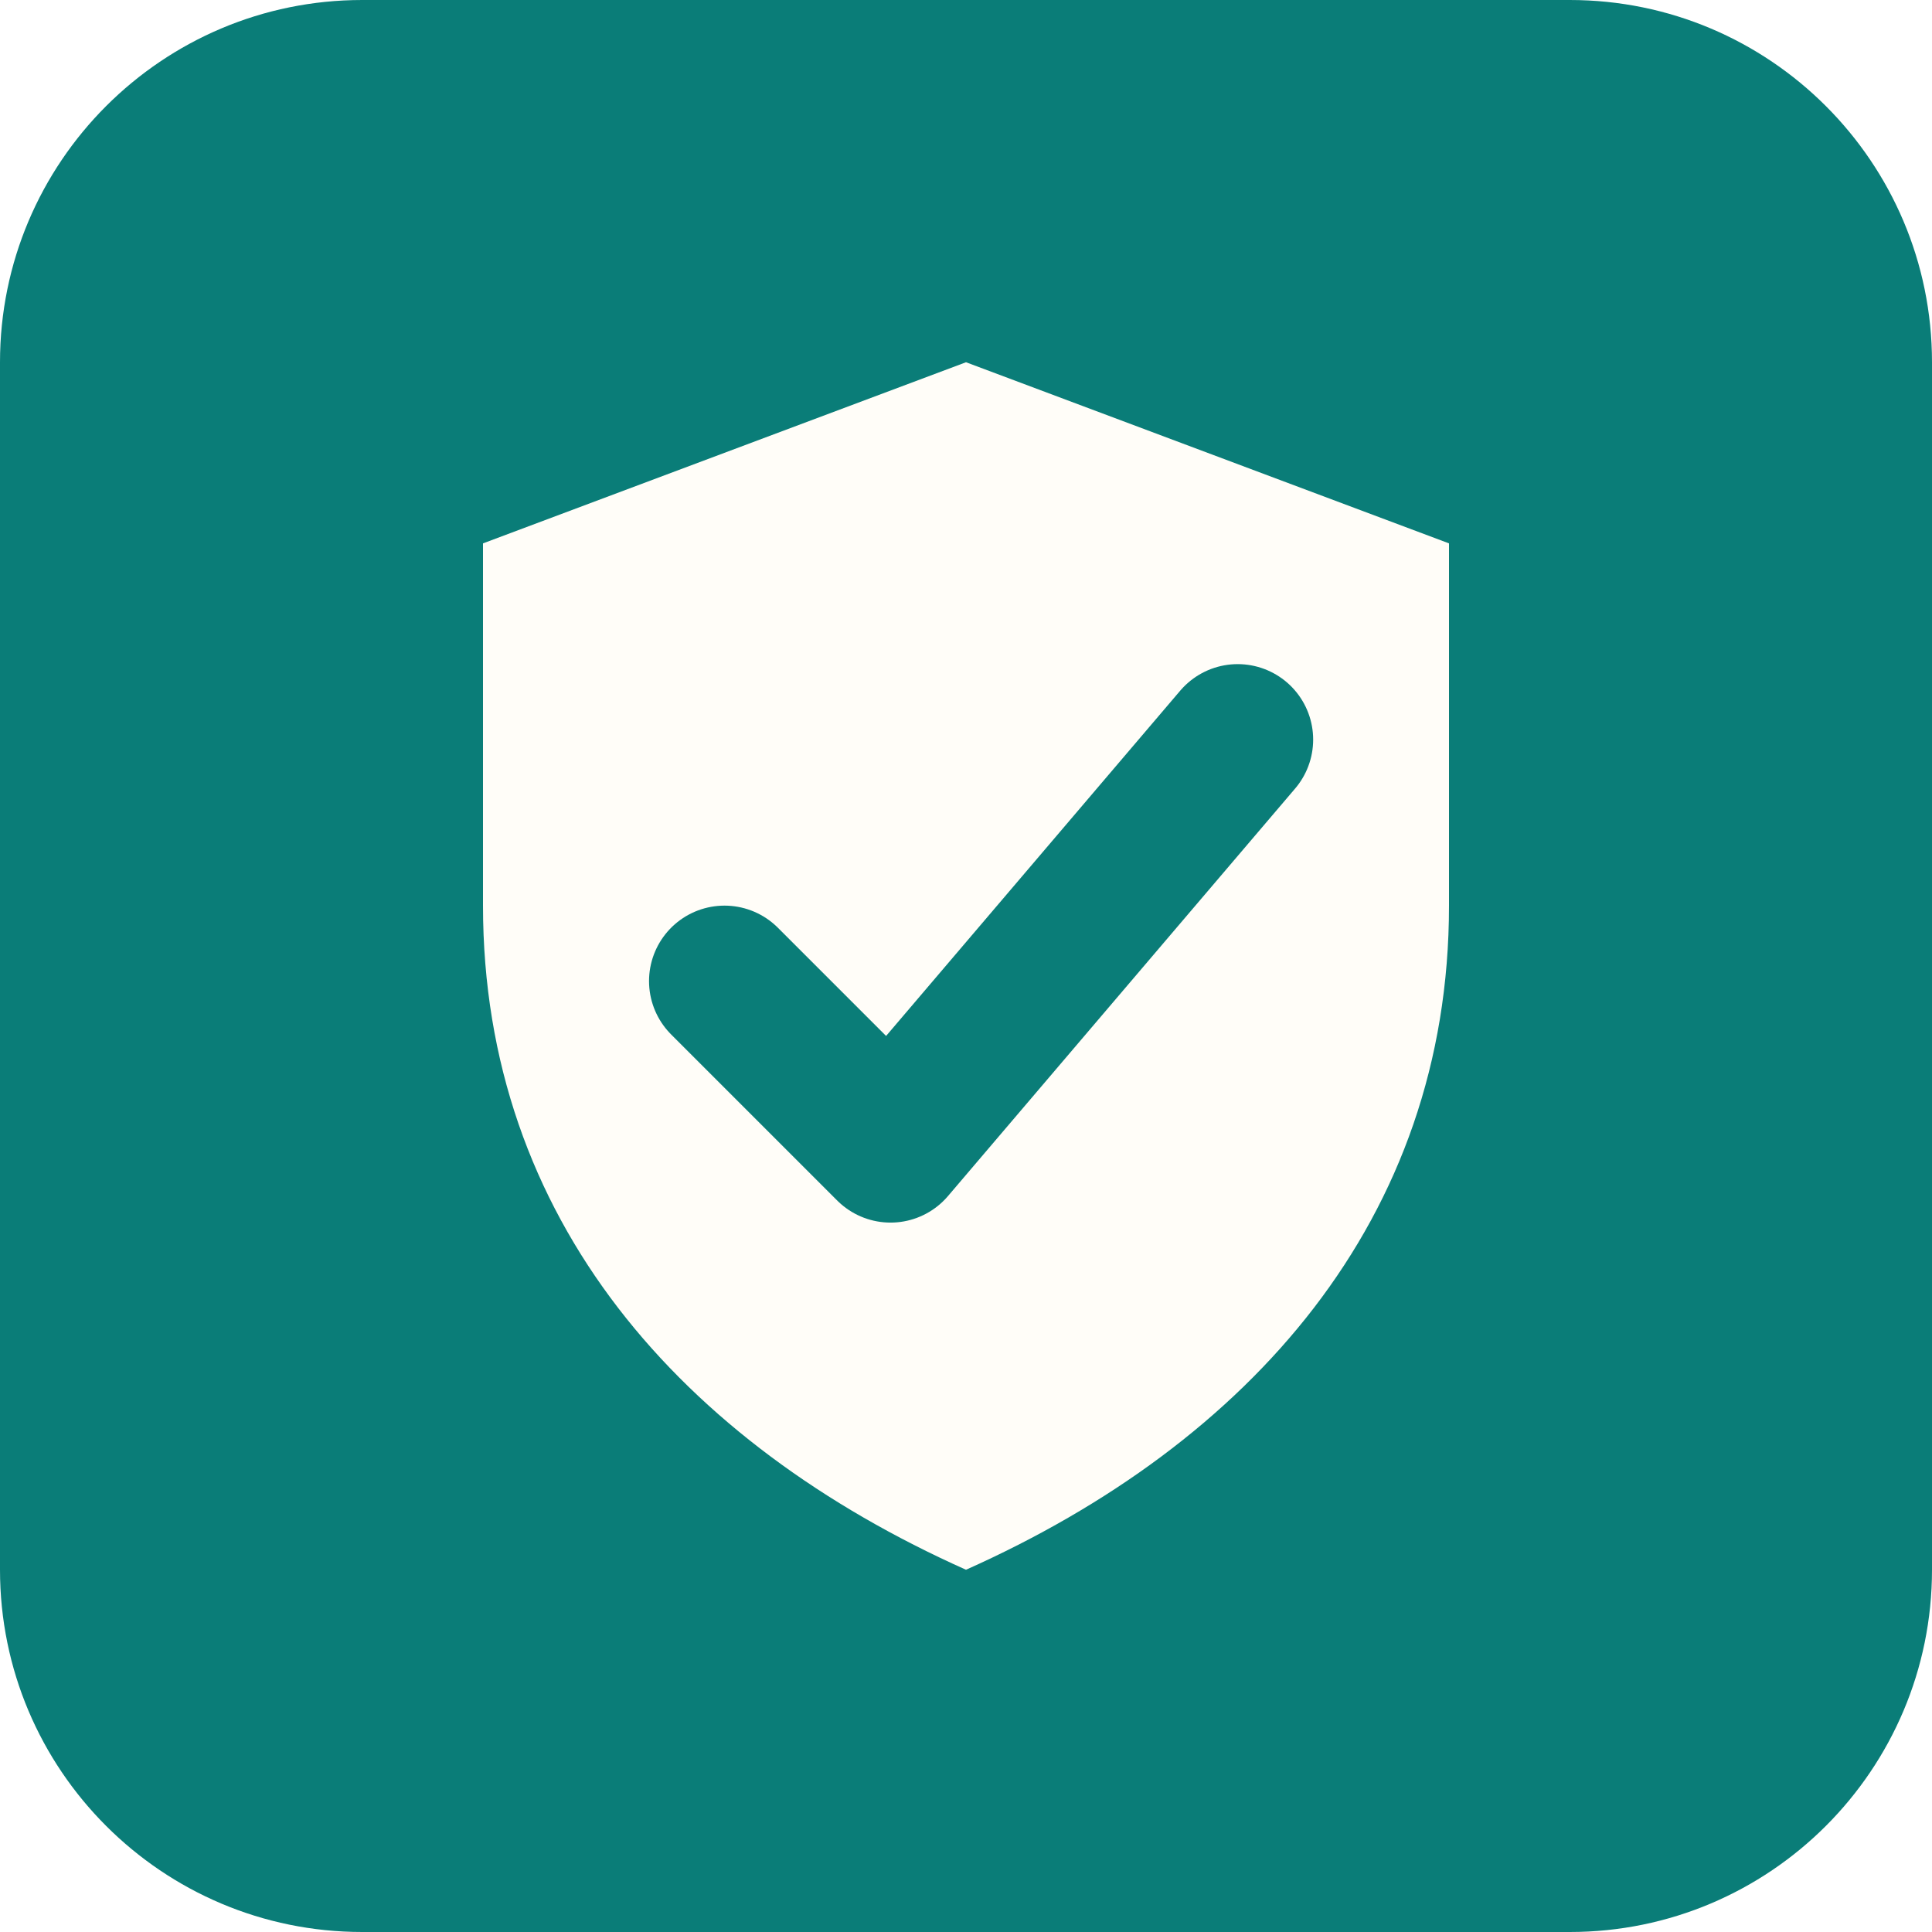
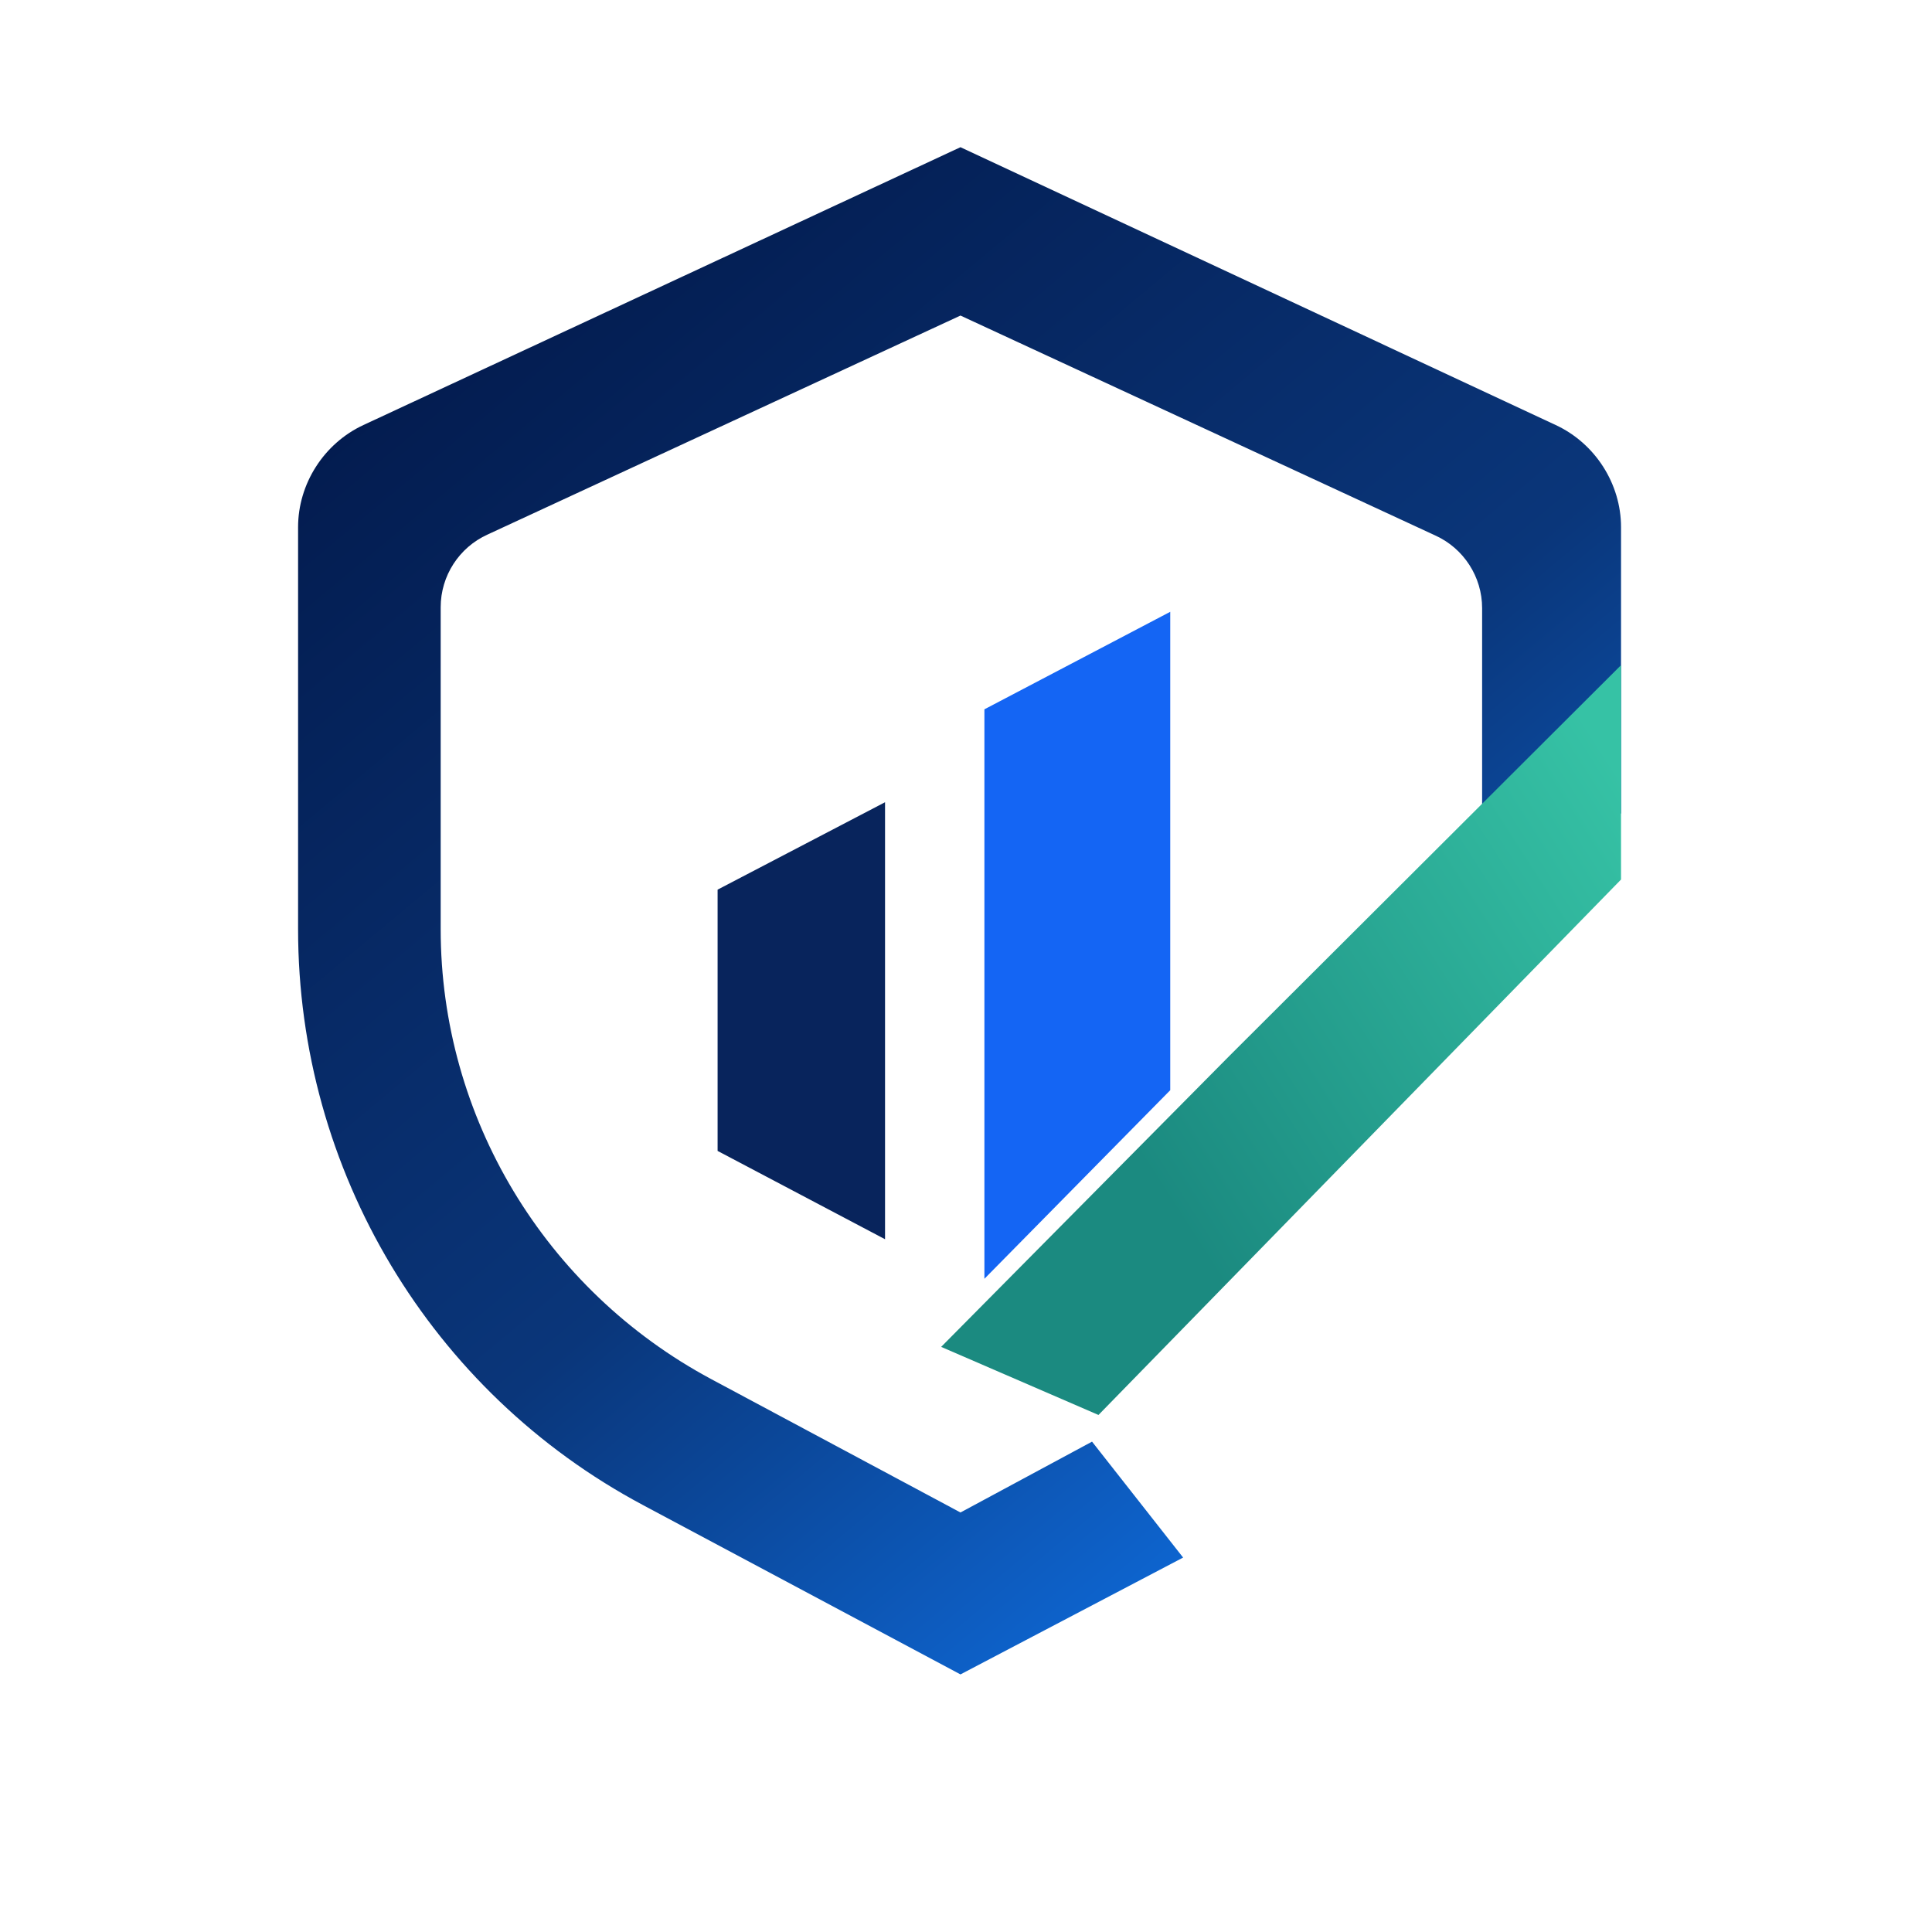
- <svg xmlns="http://www.w3.org/2000/svg" viewBox="0 0 64 64">
-   <rect width="64" height="64" rx="12" fill="#0a7d78" />
-   <path d="M32 12l16 6v12c0 10.4-6.6 17.8-16 22-9.4-4.2-16-11.6-16-22V18l16-6z" fill="#fffdf8" />
-   <path d="M24 32.5l5.5 5.5L41 24.5" fill="none" stroke="#0a7d78" stroke-linecap="round" stroke-linejoin="round" stroke-width="5" />
+ <svg xmlns="http://www.w3.org/2000/svg" width="210" height="210" viewBox="0 0 210 210" fill="none">
+   <defs>
+     <linearGradient id="shield" x1="54" y1="28" x2="160" y2="155" gradientUnits="userSpaceOnUse">
+       <stop stop-color="#031B4E" />
+       <stop offset="0.58" stop-color="#0A367A" />
+       <stop offset="1" stop-color="#0E6BDB" />
+     </linearGradient>
+     <linearGradient id="check" x1="122" y1="123" x2="178" y2="87" gradientUnits="userSpaceOnUse">
+       <stop stop-color="#1B8A80" />
+       <stop offset="1" stop-color="#36C2A5" />
+     </linearGradient>
+   </defs>
+   <path d="M104.4 16L169.1 46.2C173.4 48.2 176.2 52.6 176.2 57.3V88.4L161.1 103.4V66.1C161.1 62.7 159.1 59.6 156 58.2L104.4 34.3L53 58.1C49.9 59.5 47.9 62.6 47.9 66V101C47.9 121.4 59.2 140.2 77.3 149.9L104.4 164.4L118.7 156.7L128.6 169.3L104.4 182L69.9 163.6C46.8 151.3 32.4 127.2 32.4 101V57.3C32.4 52.6 35.2 48.2 39.5 46.2L104.4 16Z" fill="url(#shield)" />
+   <path d="M78 96.7L96.2 87.2V134.7L78 125.1V96.7Z" fill="#08245C" />
+   <path d="M107 77.1L127.2 66.5V118.5L107 139V77.1Z" fill="#1465F4" />
+   <path d="M102.3 146.4L133.7 114.7L176.2 72.3V95.6L119.4 153.8L102.3 146.4Z" fill="url(#check)" />
</svg>
